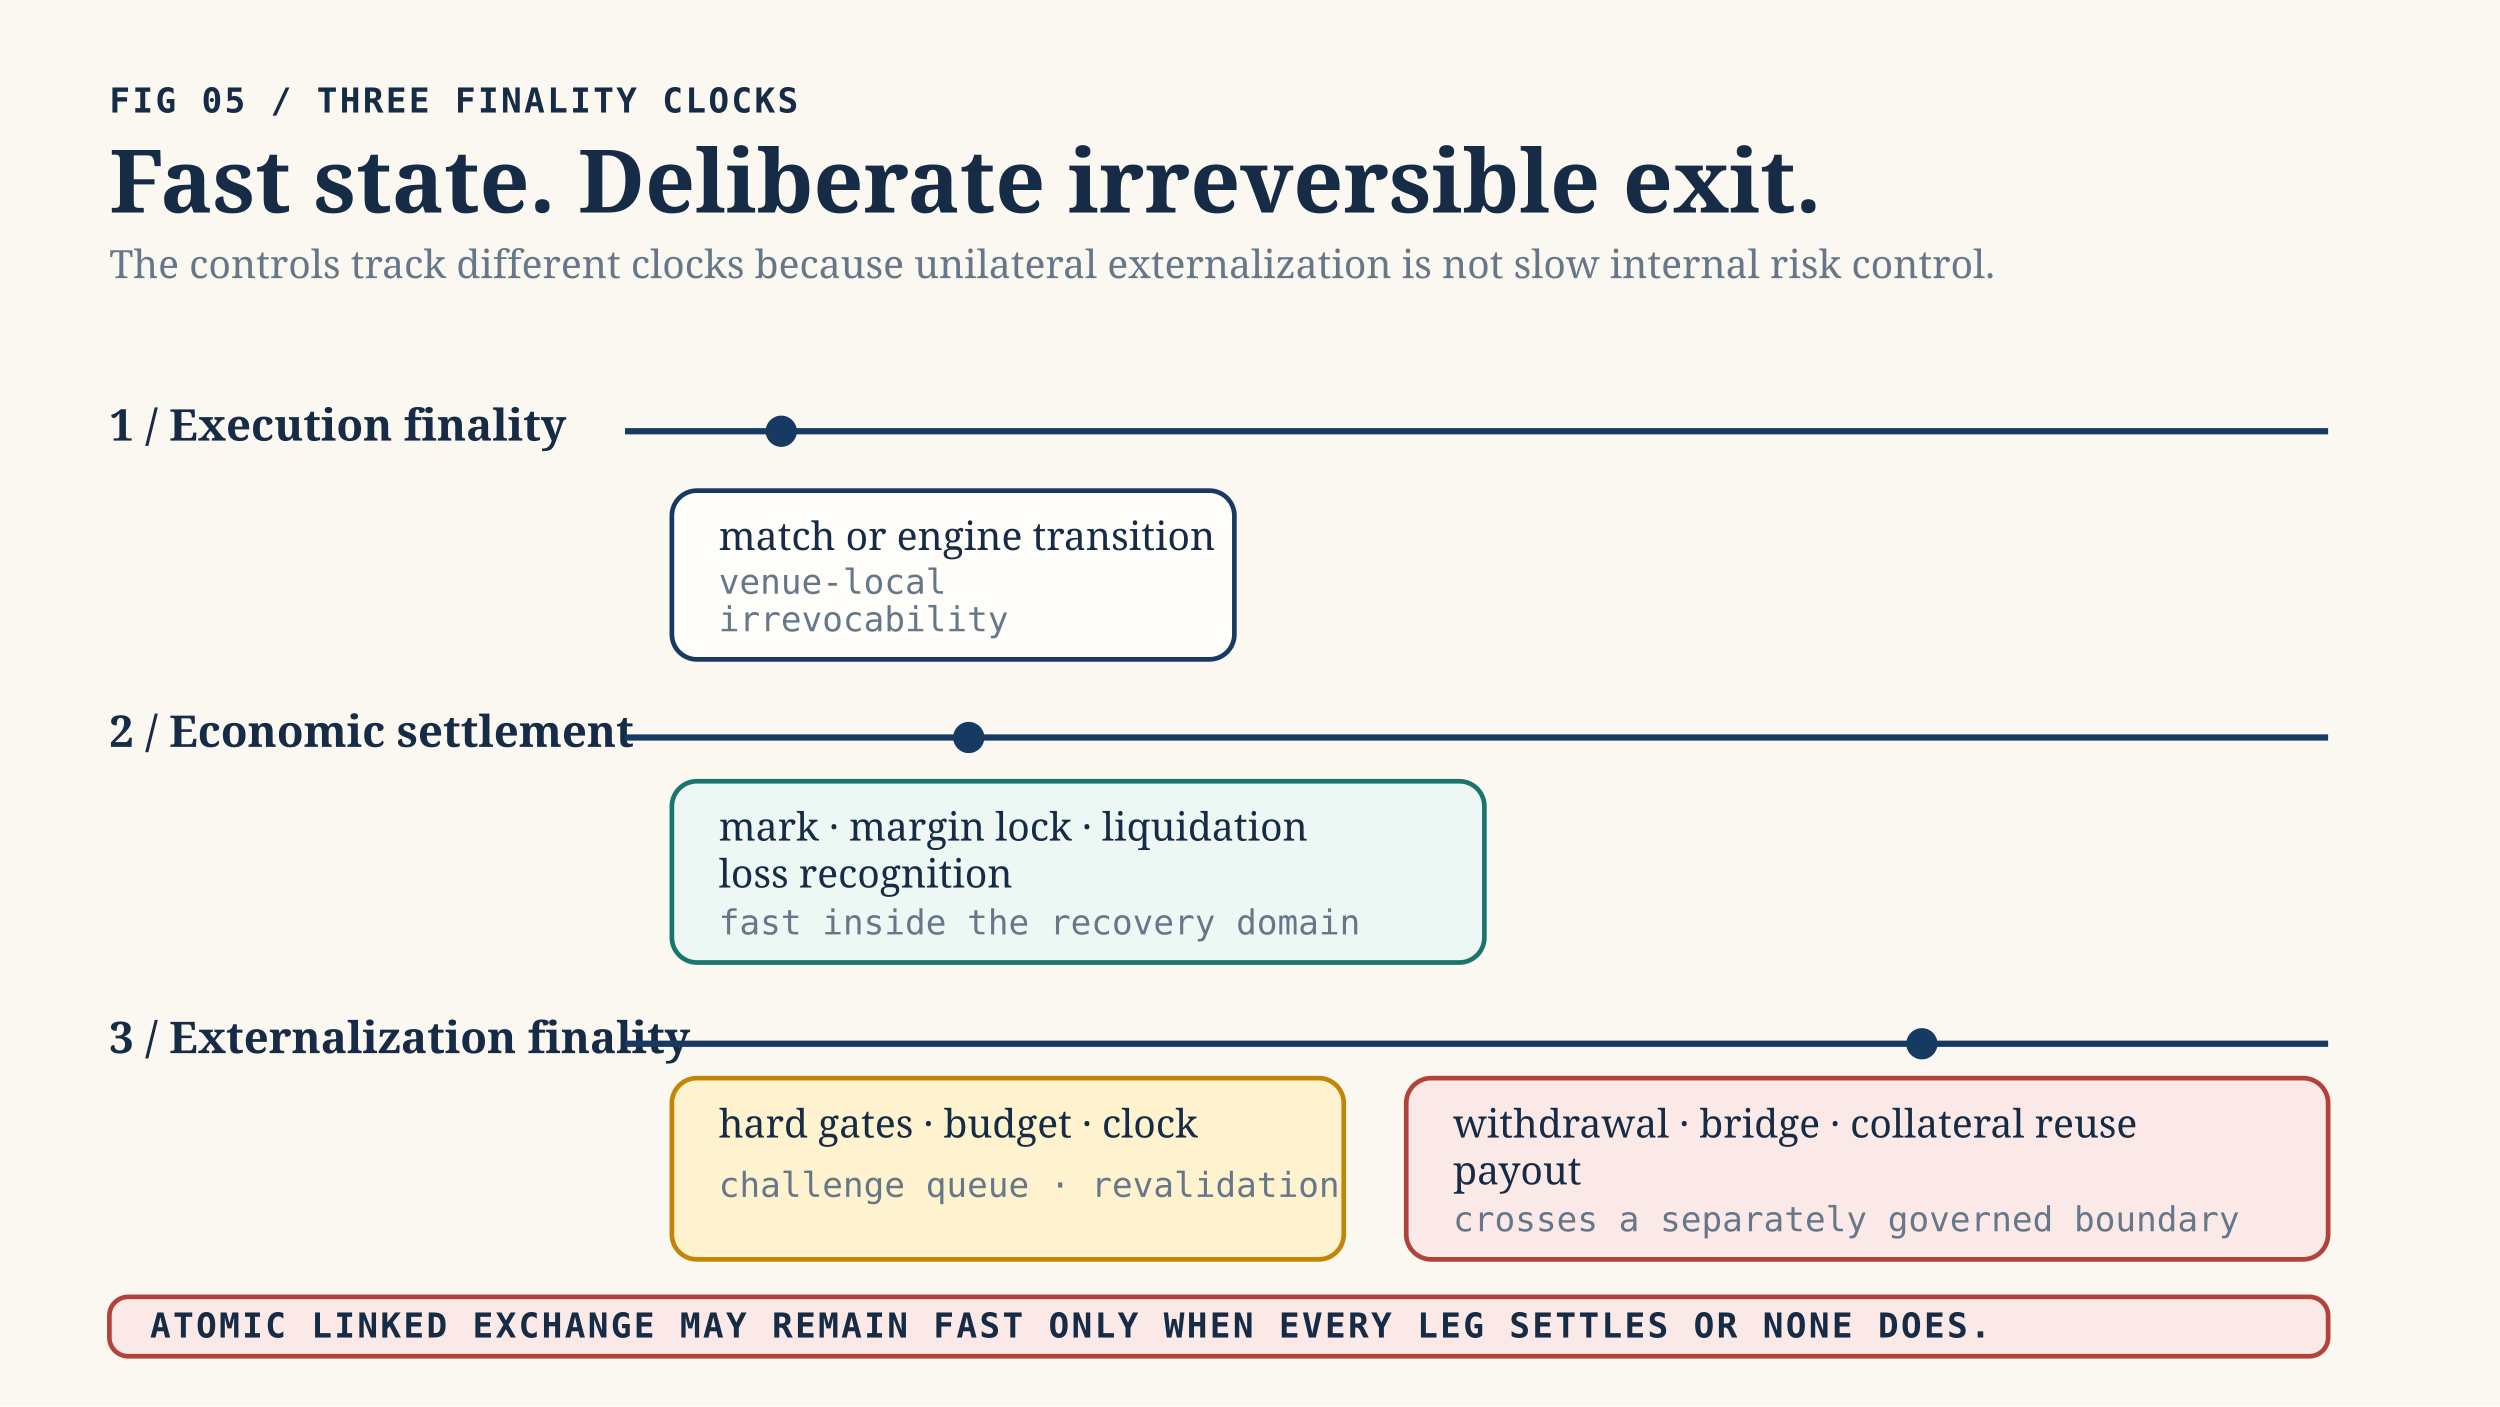
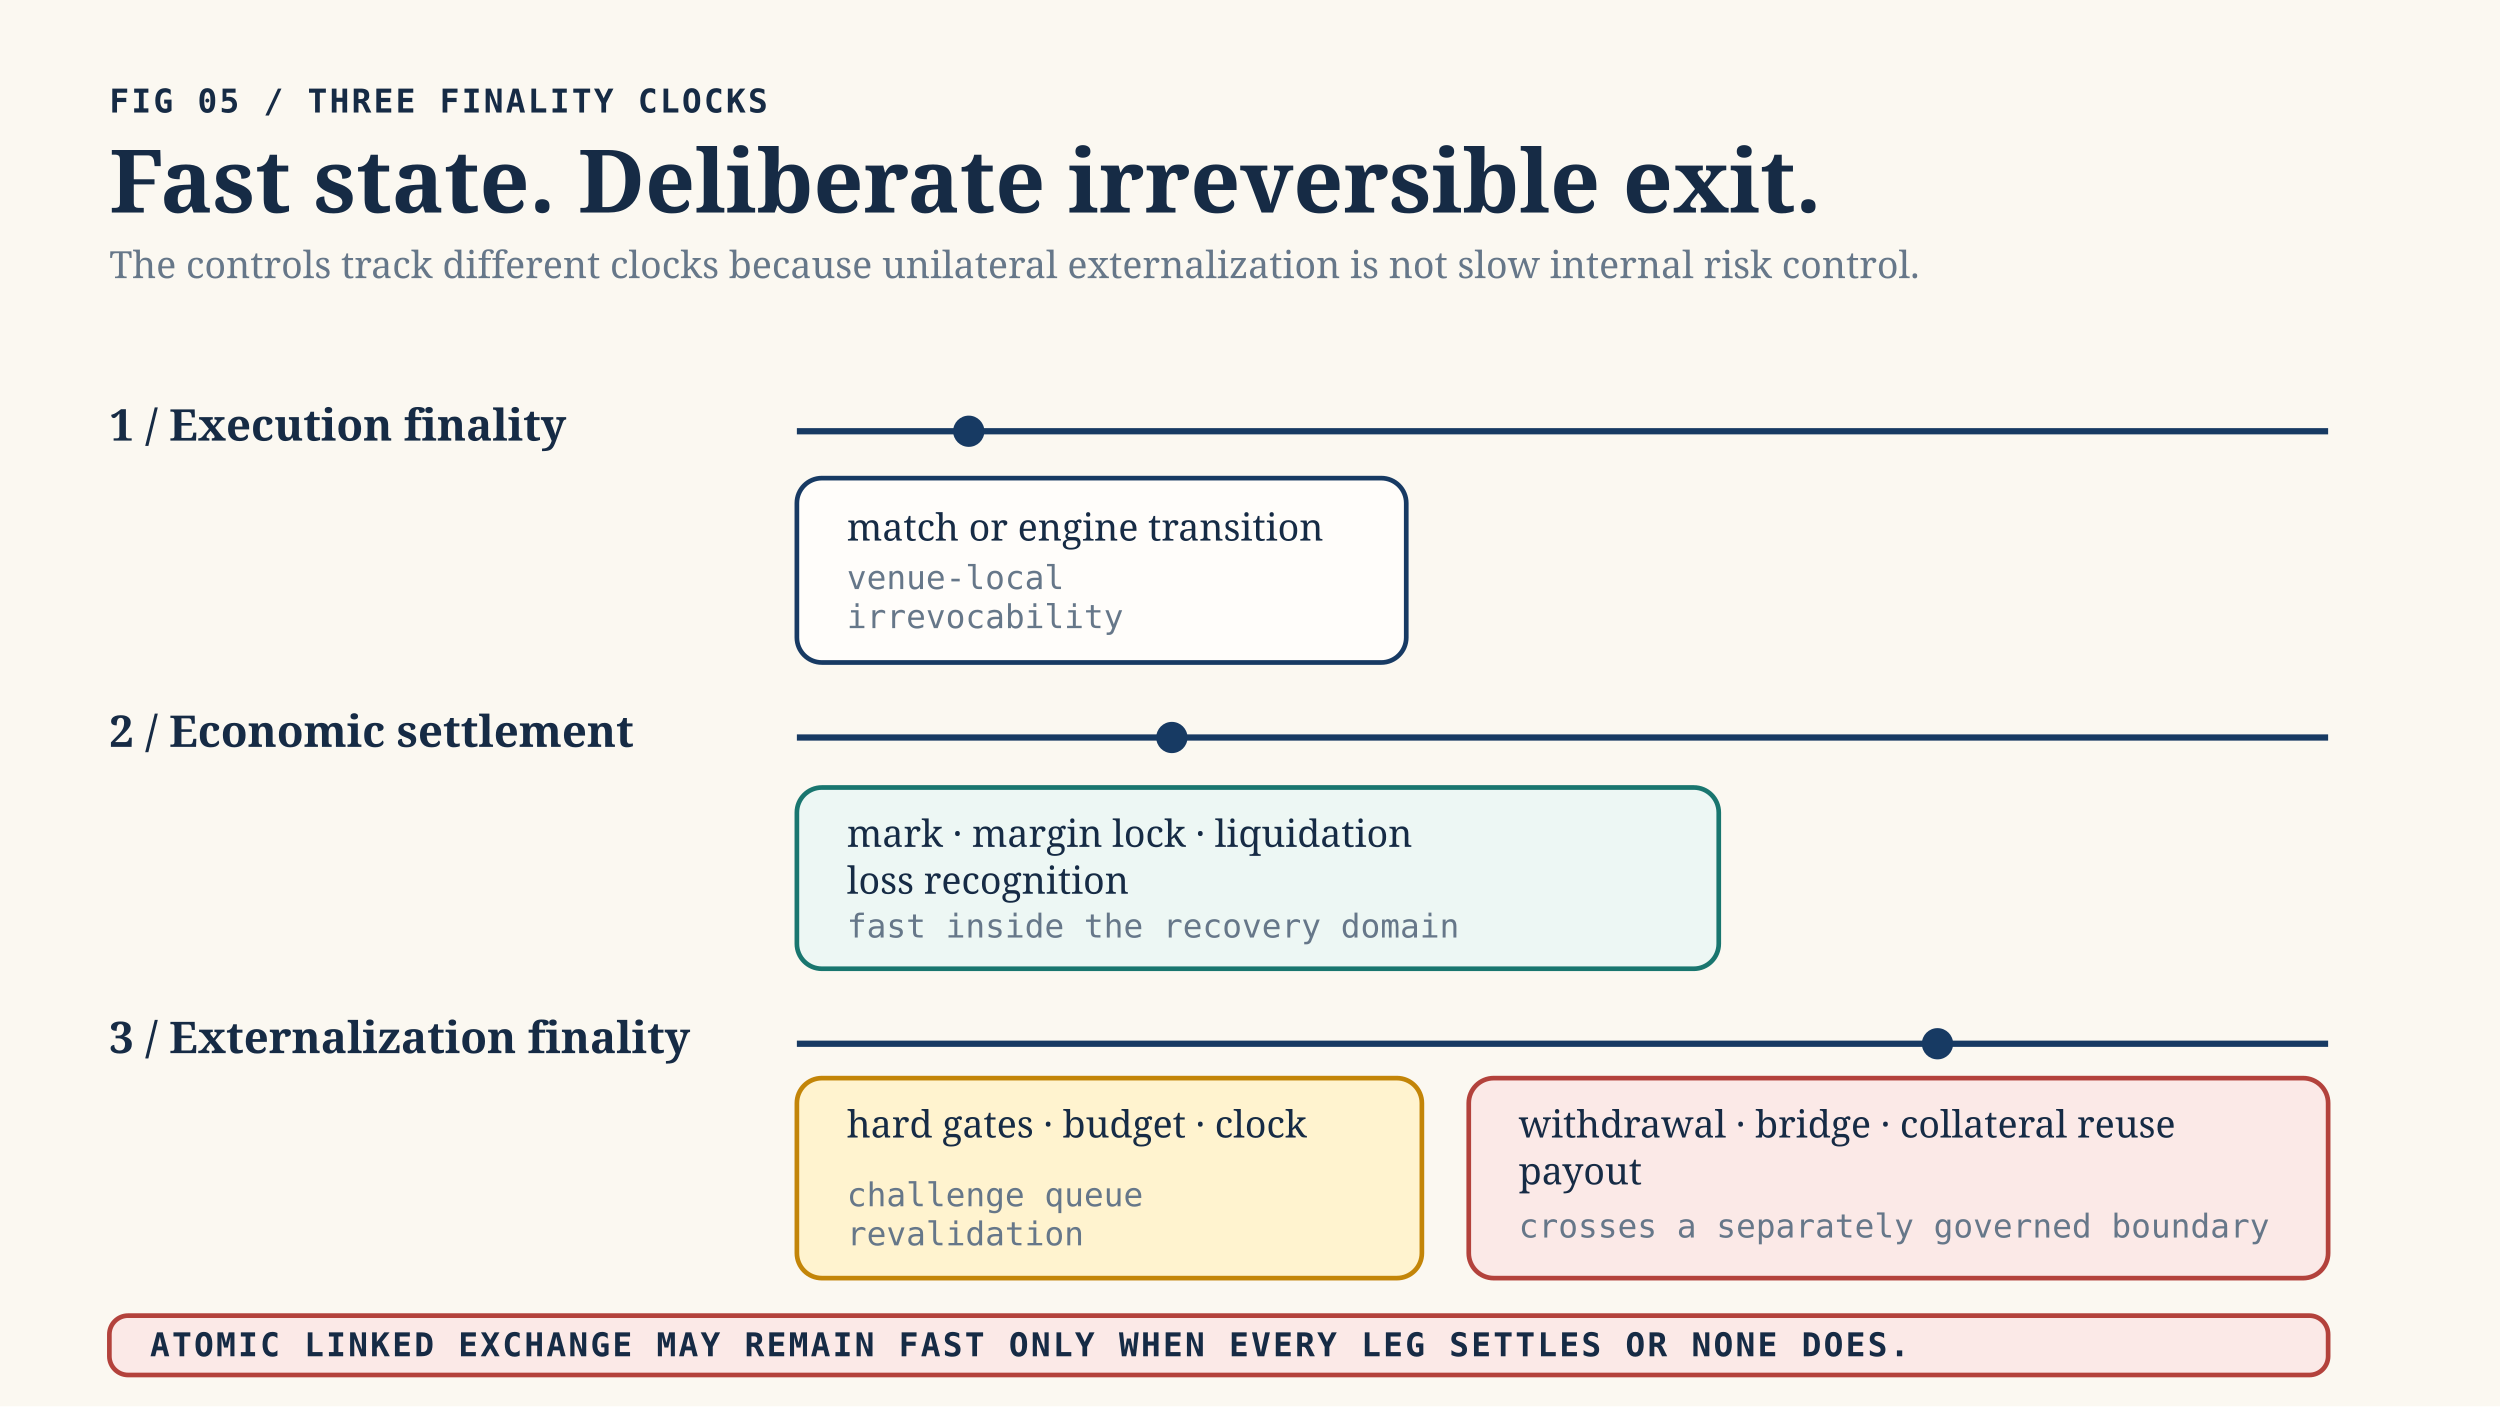
<svg xmlns="http://www.w3.org/2000/svg" width="1600" height="900" viewBox="0 0 1600 900" role="img" aria-labelledby="title desc">
  <defs>
-     <style>.ink{fill:#162b45}.muted{fill:#667789}.h{font:700 56px Georgia,serif}.t{font:700 28px Georgia,serif}.b{font:25px Georgia,serif}.k{font:700 22px ui-monospace,Consolas,monospace;letter-spacing:1.5px}.x{font:22px ui-monospace,Consolas,monospace}.navy{fill:#fffdfa;stroke:#173a63;stroke-width:3}.teal{fill:#edf7f4;stroke:#19766f;stroke-width:3}.gold{fill:#fff3cf;stroke:#c38508;stroke-width:3}.red{fill:#fbe9e7;stroke:#b3423c;stroke-width:3}</style>
+     <style>.ink{fill:#162b45}.muted{fill:#667789}.h{font:700 56px Georgia,serif}.t{font:700 28px Georgia,serif}.b{font:24px Georgia,serif}.k{font:700 21px ui-monospace,Consolas,monospace;letter-spacing:1.45px}.x{font:21px ui-monospace,Consolas,monospace}.navy{fill:#fffdfa;stroke:#173a63;stroke-width:3}.teal{fill:#edf7f4;stroke:#19766f;stroke-width:3}.gold{fill:#fff3cf;stroke:#c38508;stroke-width:3}.red{fill:#fbe9e7;stroke:#b3423c;stroke-width:3}</style>
  </defs>
  <rect width="1600" height="900" fill="#fbf8f1" />
  <text x="70" y="72" class="k ink">FIG 05 / THREE FINALITY CLOCKS</text>
  <text x="70" y="136" class="h ink">Fast state. Deliberate irreversible exit.</text>
  <text x="70" y="178" class="b muted">The controls track different clocks because unilateral externalization is not slow internal risk control.</text>
  <text x="70" y="282" class="t ink">1 / Execution finality</text>
-   <path d="M400 276H1490" stroke="#173a63" stroke-width="4" />
-   <circle cx="500" cy="276" r="10" fill="#173a63" />
-   <rect x="430" y="314" width="360" height="108" rx="16" class="navy" />
-   <text x="460" y="352" class="b ink">match or engine transition</text>
-   <text x="460" y="380" class="x muted">
-     <tspan x="460">venue-local</tspan>
-     <tspan x="460" dy="24">irrevocability</tspan>
+   <path d="M510 276H1490" stroke="#173a63" stroke-width="4" />
+   <circle cx="620" cy="276" r="10" fill="#173a63" />
+   <rect x="510" y="306" width="390" height="118" rx="16" class="navy" />
+   <text x="542" y="346" class="b ink">match or engine transition</text>
+   <text x="542" y="377" class="x muted">
+     <tspan x="542">venue-local</tspan>
+     <tspan x="542" dy="25">irrevocability</tspan>
  </text>
  <text x="70" y="478" class="t ink">2 / Economic settlement</text>
-   <path d="M400 472H1490" stroke="#173a63" stroke-width="4" />
-   <circle cx="620" cy="472" r="10" fill="#173a63" />
-   <rect x="430" y="500" width="520" height="116" rx="16" class="teal" />
-   <text x="460" y="538" class="b ink">
-     <tspan x="460">mark · margin lock · liquidation</tspan>
-     <tspan x="460" dy="30">loss recognition</tspan>
+   <path d="M510 472H1490" stroke="#173a63" stroke-width="4" />
+   <circle cx="750" cy="472" r="10" fill="#173a63" />
+   <rect x="510" y="504" width="590" height="116" rx="16" class="teal" />
+   <text x="542" y="542" class="b ink">
+     <tspan x="542">mark · margin lock · liquidation</tspan>
+     <tspan x="542" dy="30">loss recognition</tspan>
  </text>
-   <text x="460" y="598" class="x muted">fast inside the recovery domain</text>
+   <text x="542" y="600" class="x muted">fast inside the recovery domain</text>
  <text x="70" y="674" class="t ink">3 / Externalization finality</text>
-   <path d="M400 668H1490" stroke="#173a63" stroke-width="4" />
-   <circle cx="1230" cy="668" r="10" fill="#173a63" />
-   <rect x="430" y="690" width="430" height="116" rx="16" class="gold" />
-   <text x="460" y="728" class="b ink">hard gates · budget · clock</text>
-   <text x="460" y="766" class="x muted">challenge queue · revalidation</text>
-   <rect x="900" y="690" width="590" height="116" rx="16" class="red" />
-   <text x="930" y="728" class="b ink">
-     <tspan x="930">withdrawal · bridge · collateral reuse</tspan>
-     <tspan x="930" dy="30">payout</tspan>
+   <path d="M510 668H1490" stroke="#173a63" stroke-width="4" />
+   <circle cx="1240" cy="668" r="10" fill="#173a63" />
+   <rect x="510" y="690" width="400" height="128" rx="16" class="gold" />
+   <text x="542" y="728" class="b ink">hard gates · budget · clock</text>
+   <text x="542" y="772" class="x muted">
+     <tspan x="542">challenge queue</tspan>
+     <tspan x="542" dy="25">revalidation</tspan>
  </text>
-   <text x="930" y="788" class="x muted">crosses a separately governed boundary</text>
-   <rect x="70" y="830" width="1420" height="38" rx="12" class="red" />
-   <text x="96" y="856" class="k ink">ATOMIC LINKED EXCHANGE MAY REMAIN FAST ONLY WHEN EVERY LEG SETTLES OR NONE DOES.</text>
+   <rect x="940" y="690" width="550" height="128" rx="16" class="red" />
+   <text x="972" y="728" class="b ink">
+     <tspan x="972">withdrawal · bridge · collateral reuse</tspan>
+     <tspan x="972" dy="30">payout</tspan>
+   </text>
+   <text x="972" y="792" class="x muted">crosses a separately governed boundary</text>
+   <rect x="70" y="842" width="1420" height="38" rx="12" class="red" />
+   <text x="96" y="868" class="k ink">ATOMIC LINKED EXCHANGE MAY REMAIN FAST ONLY WHEN EVERY LEG SETTLES OR NONE DOES.</text>
</svg>
